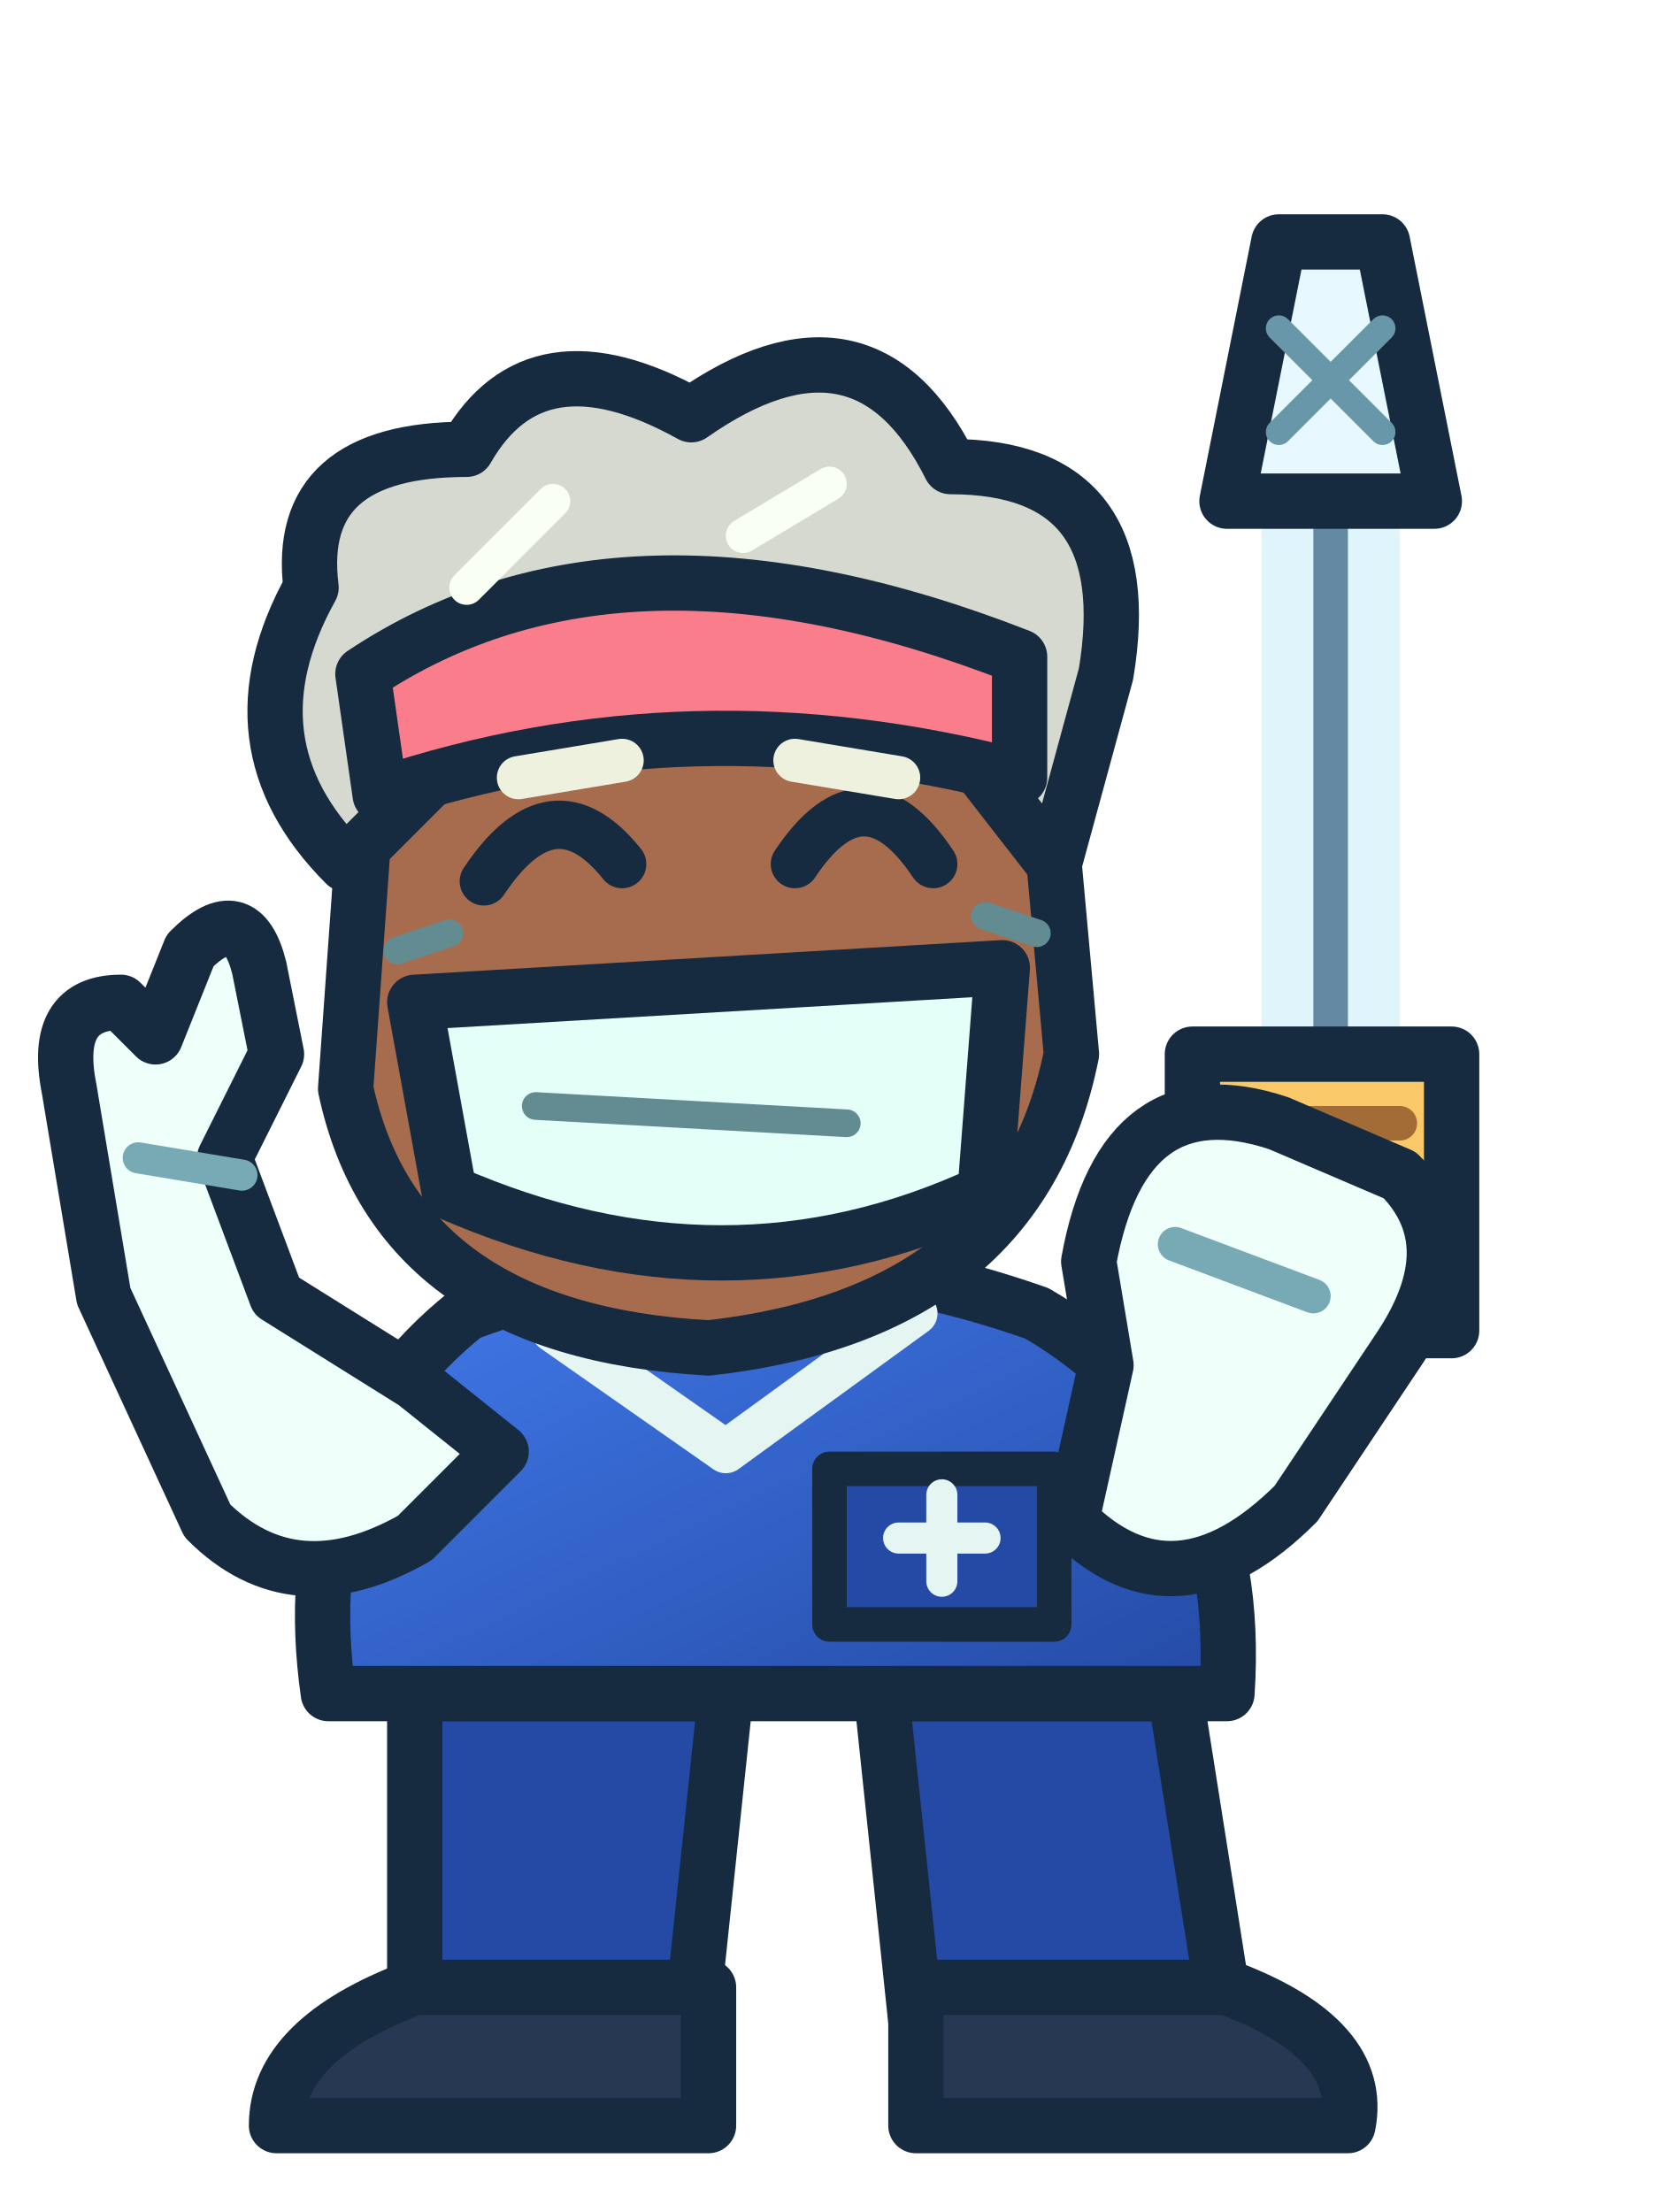
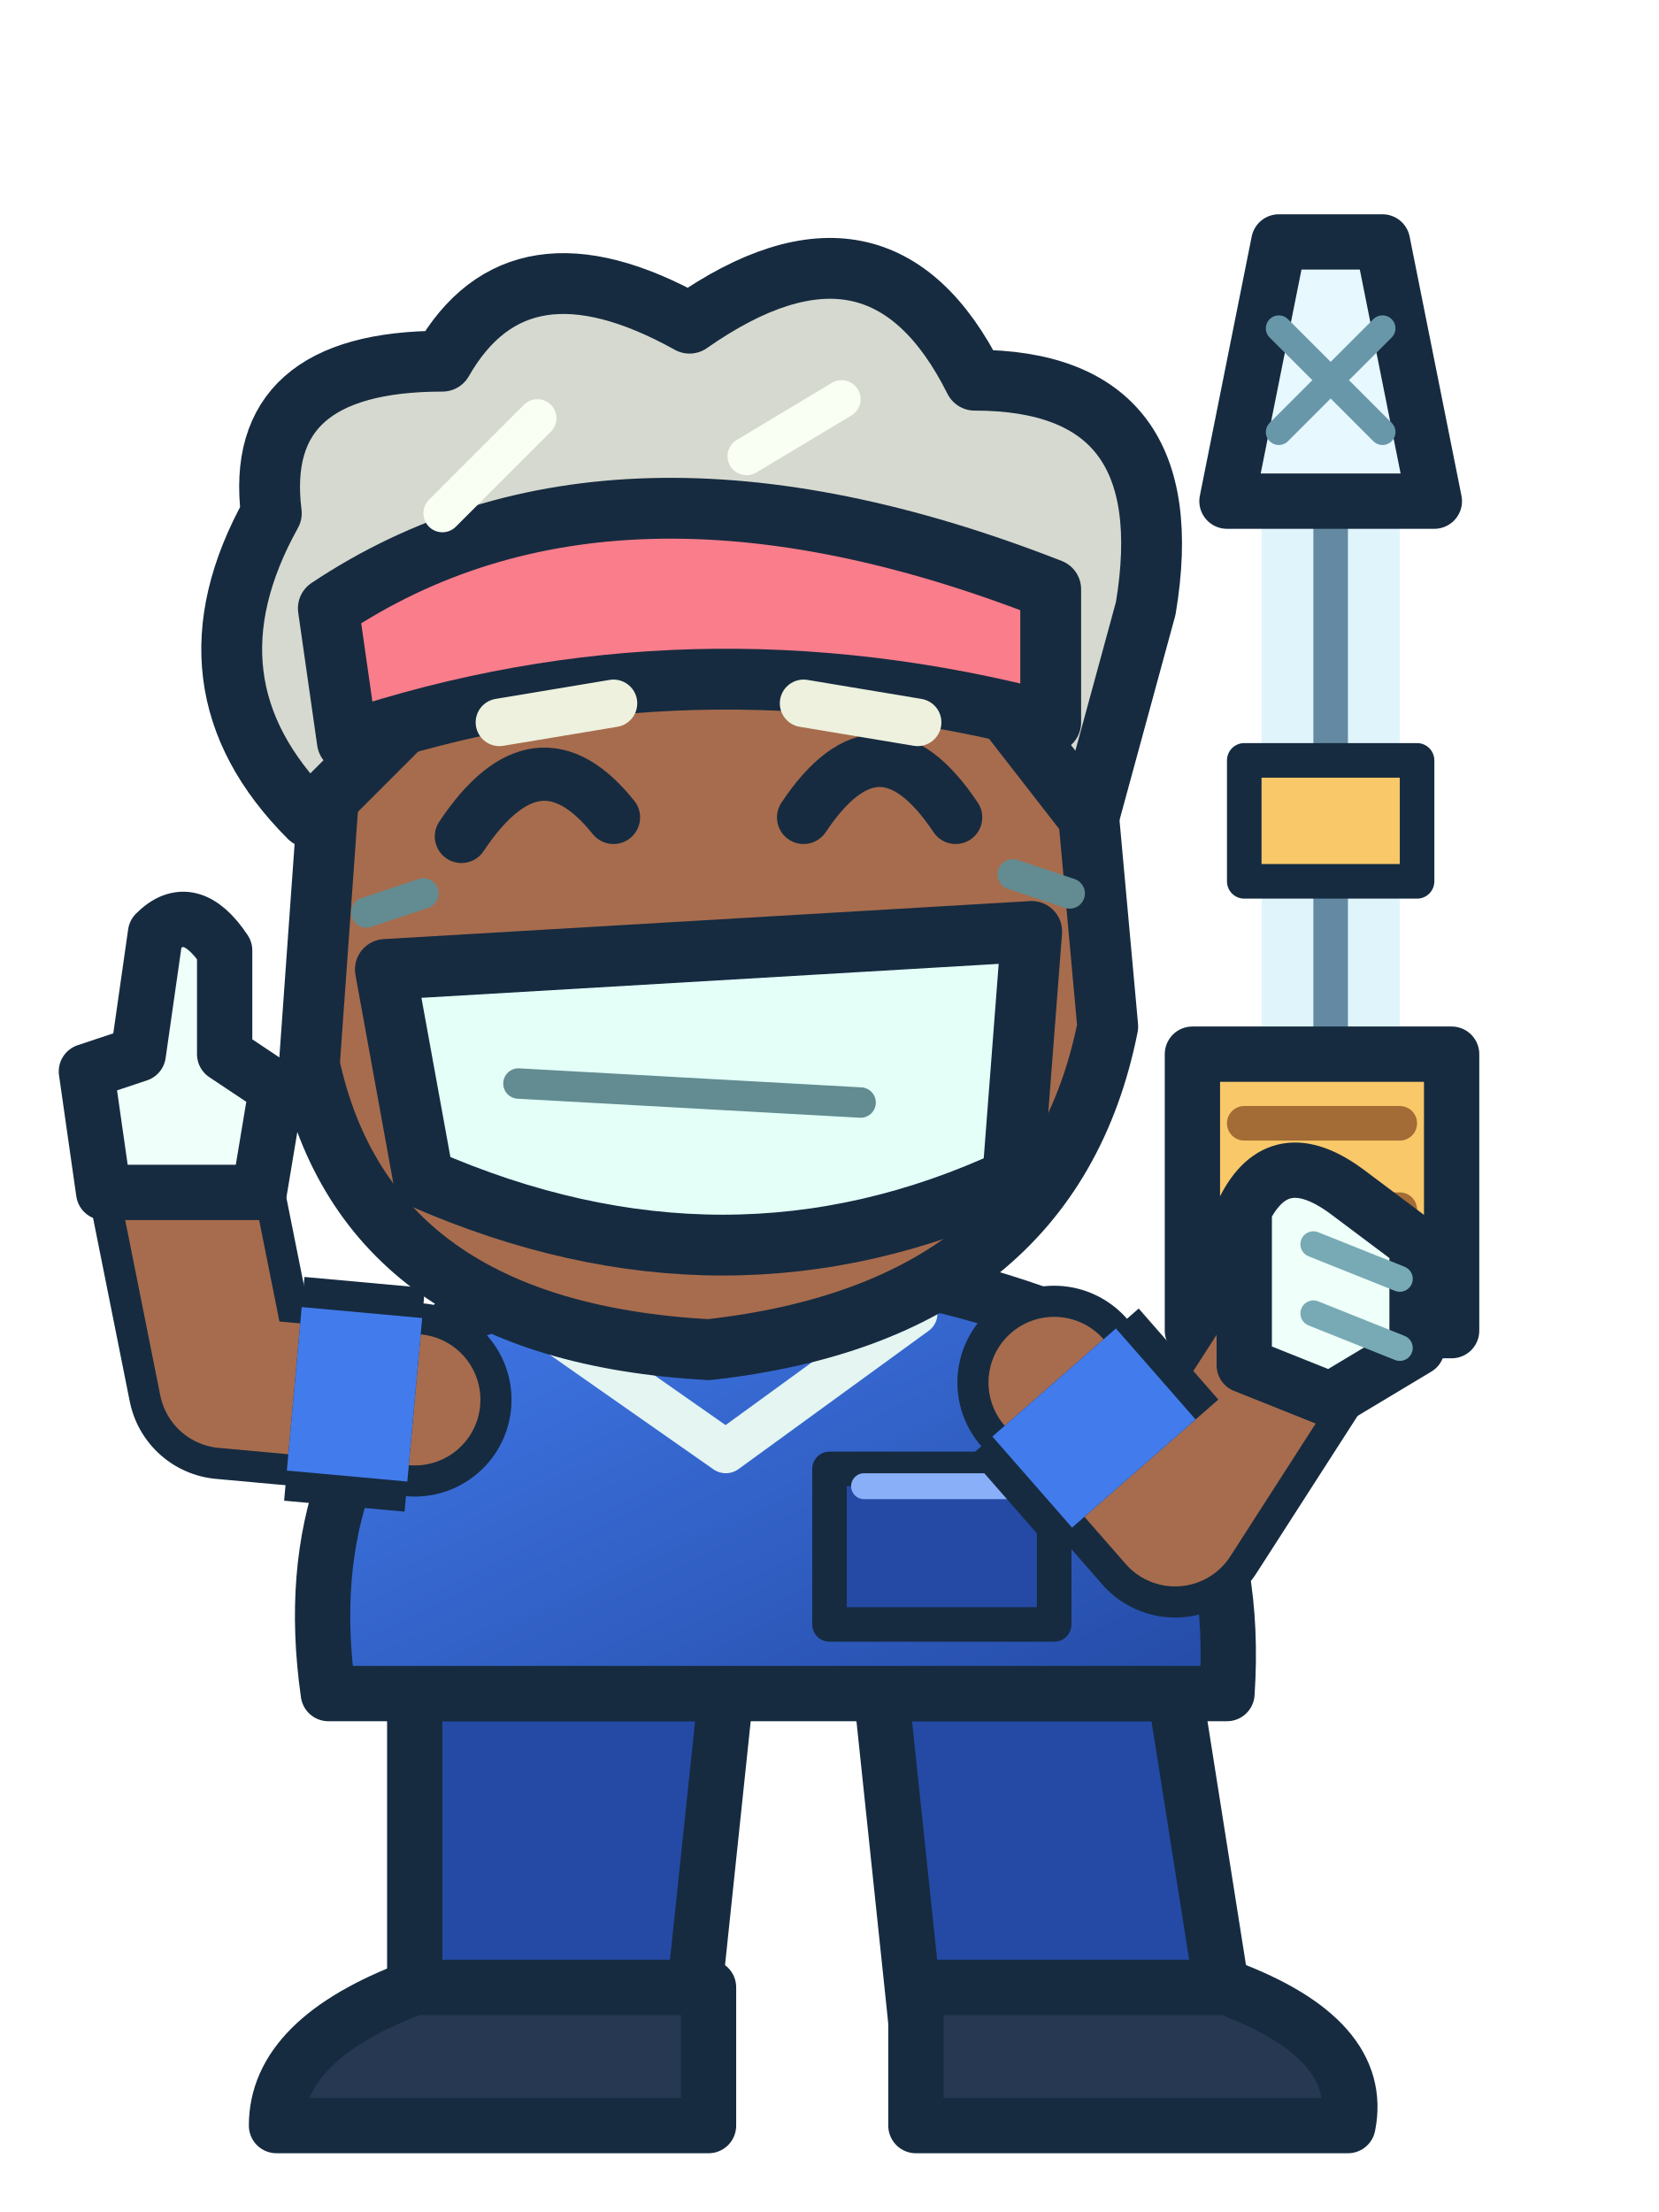
<svg xmlns="http://www.w3.org/2000/svg" width="96" height="128" viewBox="0 0 96 128" role="img" aria-labelledby="maya-victory-title maya-victory-desc">
  <defs>
    <linearGradient id="maya-victory-scrubs" x1="0" y1="0" x2="1" y2="1">
      <stop stop-color="#427bec" />
      <stop offset="1" stop-color="#244aa5" />
    </linearGradient>
  </defs>
  <g stroke="#162b40" stroke-width="3.2" stroke-linejoin="round" stroke-linecap="round">
    <g id="maya-victory-legs">
      <path d="M24 98H42L40 117H24ZM51 98H68L71 117H53Z" fill="#244aa5" />
      <path d="M24 115H41V123H16Q16 118 24 115ZM53 115H71Q79 118 78 123H53Z" fill="#263852" />
    </g>
    <g id="maya-victory-torso">
      <path d="M27 76Q43 70 60 76Q72 83 71 98H19Q17 84 27 76Z" fill="url(#maya-victory-scrubs)" />
      <path d="M32 77L42 84L53 76" fill="none" stroke="#e4f5f2" stroke-width="2.5" />
-       <path d="M48 85H61V94H48Z" fill="#244aa5" stroke-width="2" />
-       <path d="M52 89h5m-2.5-2.5v5" fill="none" stroke="#e4f5f2" stroke-width="1.8" />
+       <g id="maya-victory-pockets">
+         <path d="M48 85H61V94H48Z" fill="#244aa5" stroke-width="2" />
+         <path d="M50 86H59" fill="none" stroke="#89aff8" stroke-width="1.5" />
+       </g>
    </g>
    <g id="maya-victory-tool">
      <path d="M77 69V29" stroke="#e0f4fc" stroke-width="8" />
      <path d="M77 61V30" stroke="#638aa2" stroke-width="2" />
      <path d="M71 29h12l-3-15h-6z" fill="#e8f8ff" />
      <path d="m74 19 6 6m-6 0 6-6" stroke="#6997aa" stroke-width="1.5" />
      <path d="M69 61H84V77H69Z" fill="#f9c869" />
      <path d="M72 65h9m-9 5h9" stroke="#a36b35" stroke-width="2" />
+       <path d="M72 44H82V51H72Z" fill="#f9c869" stroke-width="2" />
    </g>
    <g id="maya-victory-raised-arms">
-       <g id="maya-victory-gloves">
-         <path d="M24 80L16 75L13 67L16 61L15 56Q14 52 11 55L9 60L7 58Q3 58 4 63L6 75L12 88Q17 93 24 89L29 84Z" fill="#effff9" />
-         <path d="M8 67l6 1" stroke="#78aab5" stroke-width="1.8" />
-         <path d="M64 79L63 73Q65 62 74 65L81 68Q85 72 81 78L75 87Q68 94 62 88Z" fill="#effff9" />
-         <path d="M68 72l8 3" stroke="#78aab5" stroke-width="2" />
+       <g id="maya-victory-free-arm">
+         <path d="M24,81L13,80L10,65" fill="none" stroke="#162b40" stroke-width="11.2" />
+         <path d="M24,81L13,80L10,65" fill="none" stroke="#a76c4d" stroke-width="7.6" />
+         <path d="M24,81L17.029,80.366" fill="none" stroke="#162b40" stroke-width="13" stroke-linecap="butt" />
+         <path d="M24,81L17.029,80.366" fill="none" stroke="#427bec" stroke-width="9.5" stroke-linecap="butt" />
+         <g id="maya-victory-free-glove" transform="translate(10,65)">
+           <path d="M-4 4L-5-3L-2-4L-1-11Q1-13 3-10L3-4L6-2L5 4Z" fill="#effff9" />
+         </g>
+       </g>
+       <g id="maya-victory-tool-arm">
+         <path d="M61,80L68,88L77,74" fill="none" stroke="#162b40" stroke-width="11.2" />
+         <path d="M61,80L68,88L77,74" fill="none" stroke="#a76c4d" stroke-width="7.6" />
+         <path d="M61,80L65.61,85.268" fill="none" stroke="#162b40" stroke-width="13" stroke-linecap="butt" />
+         <path d="M61,80L65.61,85.268" fill="none" stroke="#427bec" stroke-width="9.5" stroke-linecap="butt" />
+         <g id="maya-victory-tool-glove" transform="translate(77,74)">
+           <path d="M-5 2L-5-4Q-3-8 1-5L5-2L5 4L0 7L-5 5Z" fill="#effff9" />
+           <path d="M-1-2L4 0M-1 2L4 4" fill="none" stroke="#78aab5" stroke-width="1.5" />
+         </g>
      </g>
    </g>
-     <g id="maya-victory-head" transform="translate(-2 11)">
+     <g id="maya-victory-head" transform="translate(41 77) scale(1.1) translate(-41 -77) translate(-2 11)">
      <path d="M23 38Q23 23 42 23Q61 23 63 39L64 50Q61 65 43 67Q25 66 22 52Z" fill="#a76c4d" />
      <path d="M22 39Q15 32 20 23Q19 15 29 15Q33 8 42 13Q52 6 57 16Q68 16 66 28L63 39L56 30L29 32Z" fill="#d6d9cf" />
      <path d="M23 28Q38 18 61 27L61 34Q42 29 24 35Z" fill="#fa7d8b" />
      <path d="M29 23l5-5m11 2 5-3" stroke="#f9fff2" stroke-width="2" />
      <path d="M26 47L60 45L59 58Q44 65 28 58Z" fill="#e3fff8" />
      <path d="M33 53l18 1M28 43l-3 1m34-2 3 1" stroke="#628c91" stroke-width="1.6" />
      <path d="M30 40q4-6 8-1m10 0q4-6 8 0" fill="none" stroke-width="2.8" />
      <path d="M32 34l6-1m10 0 6 1" stroke="#edf1de" stroke-width="2.5" />
    </g>
  </g>
</svg>
